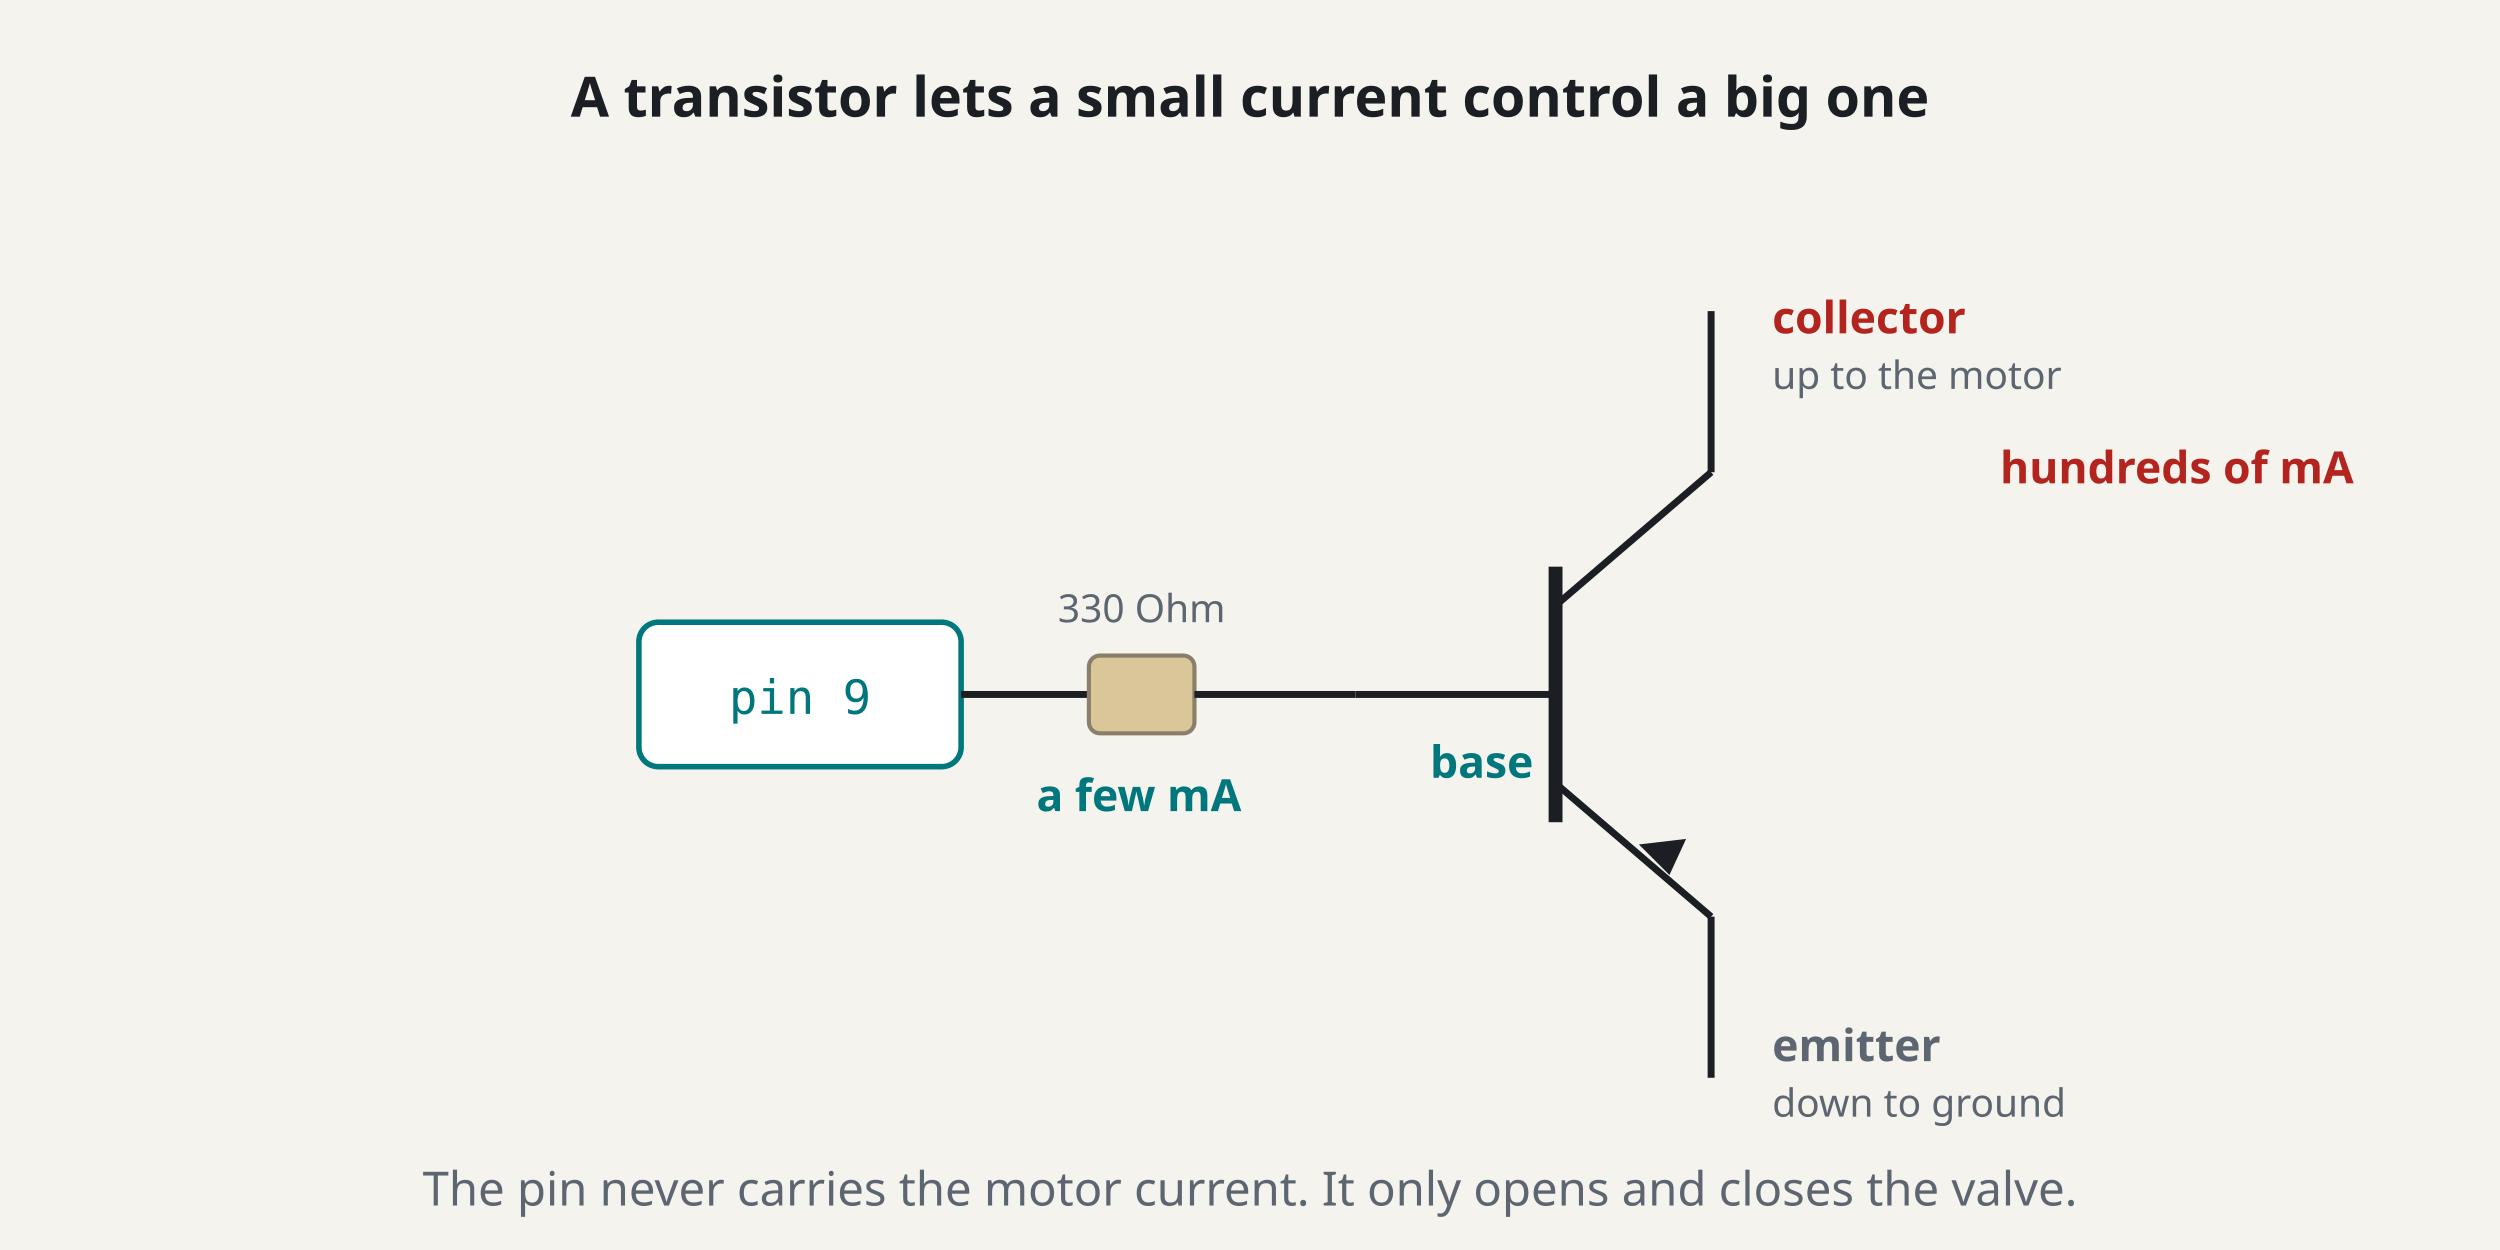
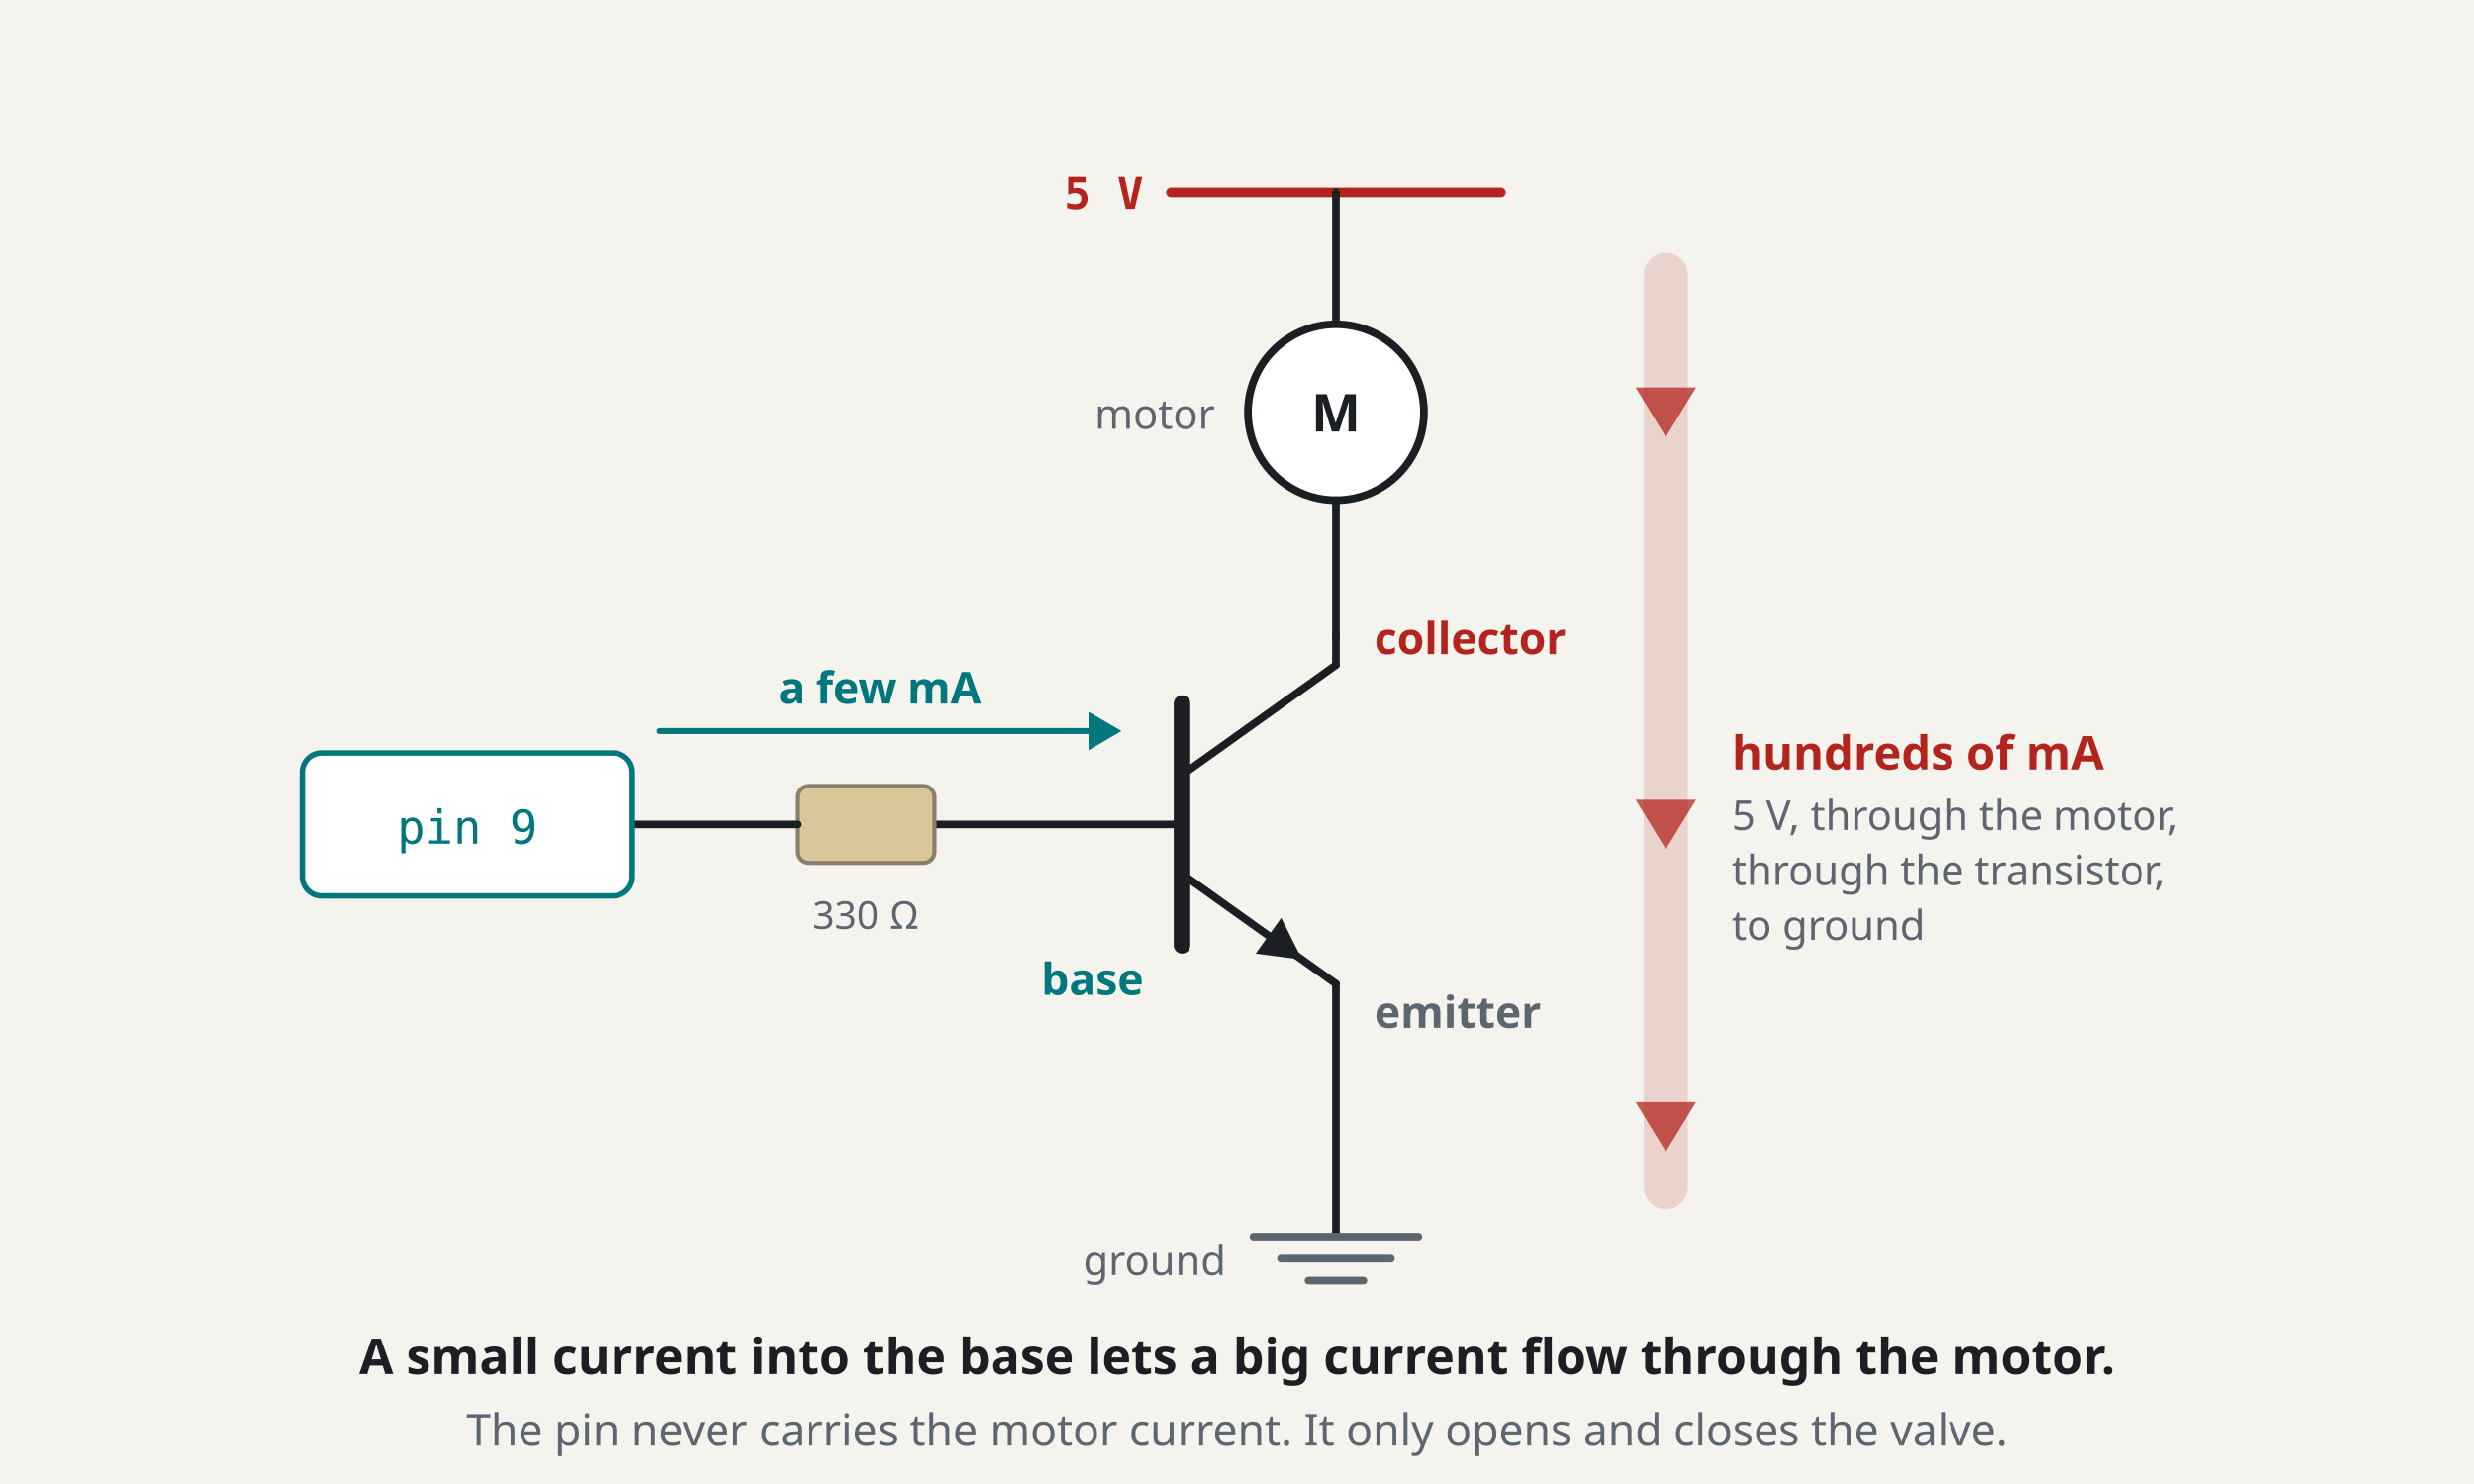
- <svg xmlns="http://www.w3.org/2000/svg" viewBox="0 0 900 450">
-   <rect width="900" height="450" fill="#f5f3ed" />
-   <text x="450.0" y="42" fill="#1b1e22" font-family="DM Sans,sans-serif" font-size="20" font-weight="700" text-anchor="middle">A transistor lets a small current control a big one</text>
-   <line x1="560" y1="204" x2="560" y2="296" stroke="#1b1e22" stroke-width="5" />
-   <line x1="488" y1="250" x2="560" y2="250" stroke="#1b1e22" stroke-width="2.5" />
-   <line x1="560" y1="218" x2="616" y2="170" stroke="#1b1e22" stroke-width="2.5" />
-   <line x1="616" y1="170" x2="616" y2="112" stroke="#1b1e22" stroke-width="2.5" />
-   <line x1="560" y1="282" x2="616" y2="330" stroke="#1b1e22" stroke-width="2.5" />
-   <line x1="616" y1="330" x2="616" y2="388" stroke="#1b1e22" stroke-width="2.5" />
-   <polygon points="601,315 590,304 607,302" fill="#1b1e22" />
-   <text x="552" y="280" fill="#00767d" font-family="DM Sans,sans-serif" font-size="16" font-weight="700" text-anchor="end">base</text>
-   <text x="638" y="120" fill="#b4241f" font-family="DM Sans,sans-serif" font-size="16" font-weight="700">collector</text>
-   <text x="638" y="140" fill="#5d6670" font-family="DM Sans,sans-serif" font-size="14">up to the motor</text>
-   <text x="638" y="382" fill="#5d6670" font-family="DM Sans,sans-serif" font-size="16" font-weight="700">emitter</text>
-   <text x="638" y="402" fill="#5d6670" font-family="DM Sans,sans-serif" font-size="14">down to ground</text>
-   <rect x="230" y="224" width="116" height="52" rx="7" fill="#fff" stroke="#00767d" stroke-width="2" />
-   <text x="288" y="257" fill="#00767d" font-family="JetBrains Mono,monospace" font-size="17" text-anchor="middle">pin 9</text>
-   <line x1="346" y1="250" x2="392" y2="250" stroke="#1b1e22" stroke-width="2.5" />
-   <rect x="392" y="236" width="38" height="28" fill="#d9c79a" stroke="#8a7f6a" stroke-width="1.5" rx="4" />
-   <text x="411" y="224" fill="#5d6670" font-family="DM Sans,sans-serif" font-size="14" text-anchor="middle">330 Ohm</text>
-   <line x1="430" y1="250" x2="488" y2="250" stroke="#1b1e22" stroke-width="2.5" />
-   <text x="410" y="292" fill="#00767d" font-family="DM Sans,sans-serif" font-size="16" font-weight="700" text-anchor="middle">a few mA</text>
-   <text x="720" y="174" fill="#b4241f" font-family="DM Sans,sans-serif" font-size="16" font-weight="700">hundreds of mA</text>
-   <text x="450.0" y="434" fill="#5d6670" font-family="DM Sans,sans-serif" font-size="17" text-anchor="middle">The pin never carries the motor current. It only opens and closes the valve.</text>
+ <svg xmlns="http://www.w3.org/2000/svg" viewBox="0 0 900 540">
+   <rect width="900" height="540" fill="#f5f3ed" />
+   <line x1="606" y1="100" x2="606" y2="432" stroke="#b4241f" stroke-width="16" opacity=".16" stroke-linecap="round" />
+   <polygon points="595,141 617,141 606,159" fill="#b4241f" opacity=".75" />
+   <polygon points="595,291 617,291 606,309" fill="#b4241f" opacity=".75" />
+   <polygon points="595,401 617,401 606,419" fill="#b4241f" opacity=".75" />
+   <text x="630" y="280" fill="#b4241f" font-family="DM Sans,sans-serif" font-size="17" font-weight="700" text-anchor="start">hundreds of mA</text>
+   <text x="630" y="302" fill="#5d6670" font-family="DM Sans,sans-serif" font-size="15" font-weight="400" text-anchor="start">5 V, through the motor,</text>
+   <text x="630" y="322" fill="#5d6670" font-family="DM Sans,sans-serif" font-size="15" font-weight="400" text-anchor="start">through the transistor,</text>
+   <text x="630" y="342" fill="#5d6670" font-family="DM Sans,sans-serif" font-size="15" font-weight="400" text-anchor="start">to ground</text>
+   <line x1="426" y1="70" x2="546" y2="70" stroke="#b4241f" stroke-width="3.5" stroke-linecap="round" />
+   <text x="416" y="76" fill="#b4241f" font-family="JetBrains Mono,monospace" font-size="16" font-weight="700" text-anchor="end">5 V</text>
+   <line x1="486" y1="70" x2="486" y2="118" stroke="#1b1e22" stroke-width="2.8" stroke-linecap="round" />
+   <circle cx="486" cy="150" r="32" fill="#fff" stroke="#1b1e22" stroke-width="2.8" />
+   <text x="486" y="157" fill="#1b1e22" font-family="DM Sans,sans-serif" font-size="19" font-weight="700" text-anchor="middle">M</text>
+   <text x="442" y="156" fill="#5d6670" font-family="DM Sans,sans-serif" font-size="15" font-weight="400" text-anchor="end">motor</text>
+   <line x1="486" y1="182" x2="486" y2="232" stroke="#1b1e22" stroke-width="2.8" stroke-linecap="round" />
+   <line x1="430" y1="256" x2="430" y2="344" stroke="#1b1e22" stroke-width="6" stroke-linecap="round" />
+   <line x1="430" y1="282" x2="486" y2="242" stroke="#1b1e22" stroke-width="2.8" stroke-linecap="round" />
+   <line x1="486" y1="242" x2="486" y2="232" stroke="#1b1e22" stroke-width="2.8" stroke-linecap="round" />
+   <line x1="430" y1="318" x2="486" y2="358" stroke="#1b1e22" stroke-width="2.8" stroke-linecap="round" />
+   <line x1="486" y1="358" x2="486" y2="450" stroke="#1b1e22" stroke-width="2.8" stroke-linecap="round" />
+   <polygon points="473.7,349.2 466.1,334.0 456.8,347.0" fill="#1b1e22" />
+   <text x="500" y="238" fill="#b4241f" font-family="DM Sans,sans-serif" font-size="16" font-weight="700" text-anchor="start">collector</text>
+   <text x="500" y="374" fill="#5d6670" font-family="DM Sans,sans-serif" font-size="16" font-weight="700" text-anchor="start">emitter</text>
+   <text x="416" y="362" fill="#00767d" font-family="DM Sans,sans-serif" font-size="16" font-weight="700" text-anchor="end">base</text>
+   <line x1="456" y1="450" x2="516" y2="450" stroke="#5d6670" stroke-width="2.8" stroke-linecap="round" />
+   <line x1="466" y1="458" x2="506" y2="458" stroke="#5d6670" stroke-width="2.8" stroke-linecap="round" />
+   <line x1="476" y1="466" x2="496" y2="466" stroke="#5d6670" stroke-width="2.8" stroke-linecap="round" />
+   <text x="446" y="464" fill="#5d6670" font-family="DM Sans,sans-serif" font-size="15" font-weight="400" text-anchor="end">ground</text>
+   <line x1="340" y1="300" x2="430" y2="300" stroke="#1b1e22" stroke-width="2.8" stroke-linecap="round" />
+   <rect x="290" y="286" width="50" height="28" fill="#d9c79a" stroke="#8a7f6a" stroke-width="1.5" rx="4" />
+   <text x="315" y="338" fill="#5d6670" font-family="DM Sans,sans-serif" font-size="14" font-weight="400" text-anchor="middle">330 Ω</text>
+   <line x1="230" y1="300" x2="290" y2="300" stroke="#1b1e22" stroke-width="2.8" stroke-linecap="round" />
+   <rect x="110" y="274" width="120" height="52" rx="7" fill="#fff" stroke="#00767d" stroke-width="2" />
+   <text x="170" y="307" fill="#00767d" font-family="JetBrains Mono,monospace" font-size="17" font-weight="400" text-anchor="middle">pin 9</text>
+   <line x1="240" y1="266" x2="400" y2="266" stroke="#00767d" stroke-width="2.2" stroke-linecap="round" />
+   <polygon points="408,266 396,259 396,273" fill="#00767d" />
+   <text x="320" y="256" fill="#00767d" font-family="DM Sans,sans-serif" font-size="16" font-weight="700" text-anchor="middle">a few mA</text>
+   <text x="450.0" y="500" fill="#1b1e22" font-family="DM Sans,sans-serif" font-size="18" font-weight="700" text-anchor="middle">A small current into the base lets a big current flow through the motor.</text>
+   <text x="450.0" y="526" fill="#5d6670" font-family="DM Sans,sans-serif" font-size="16" font-weight="400" text-anchor="middle">The pin never carries the motor current. It only opens and closes the valve.</text>
</svg>
